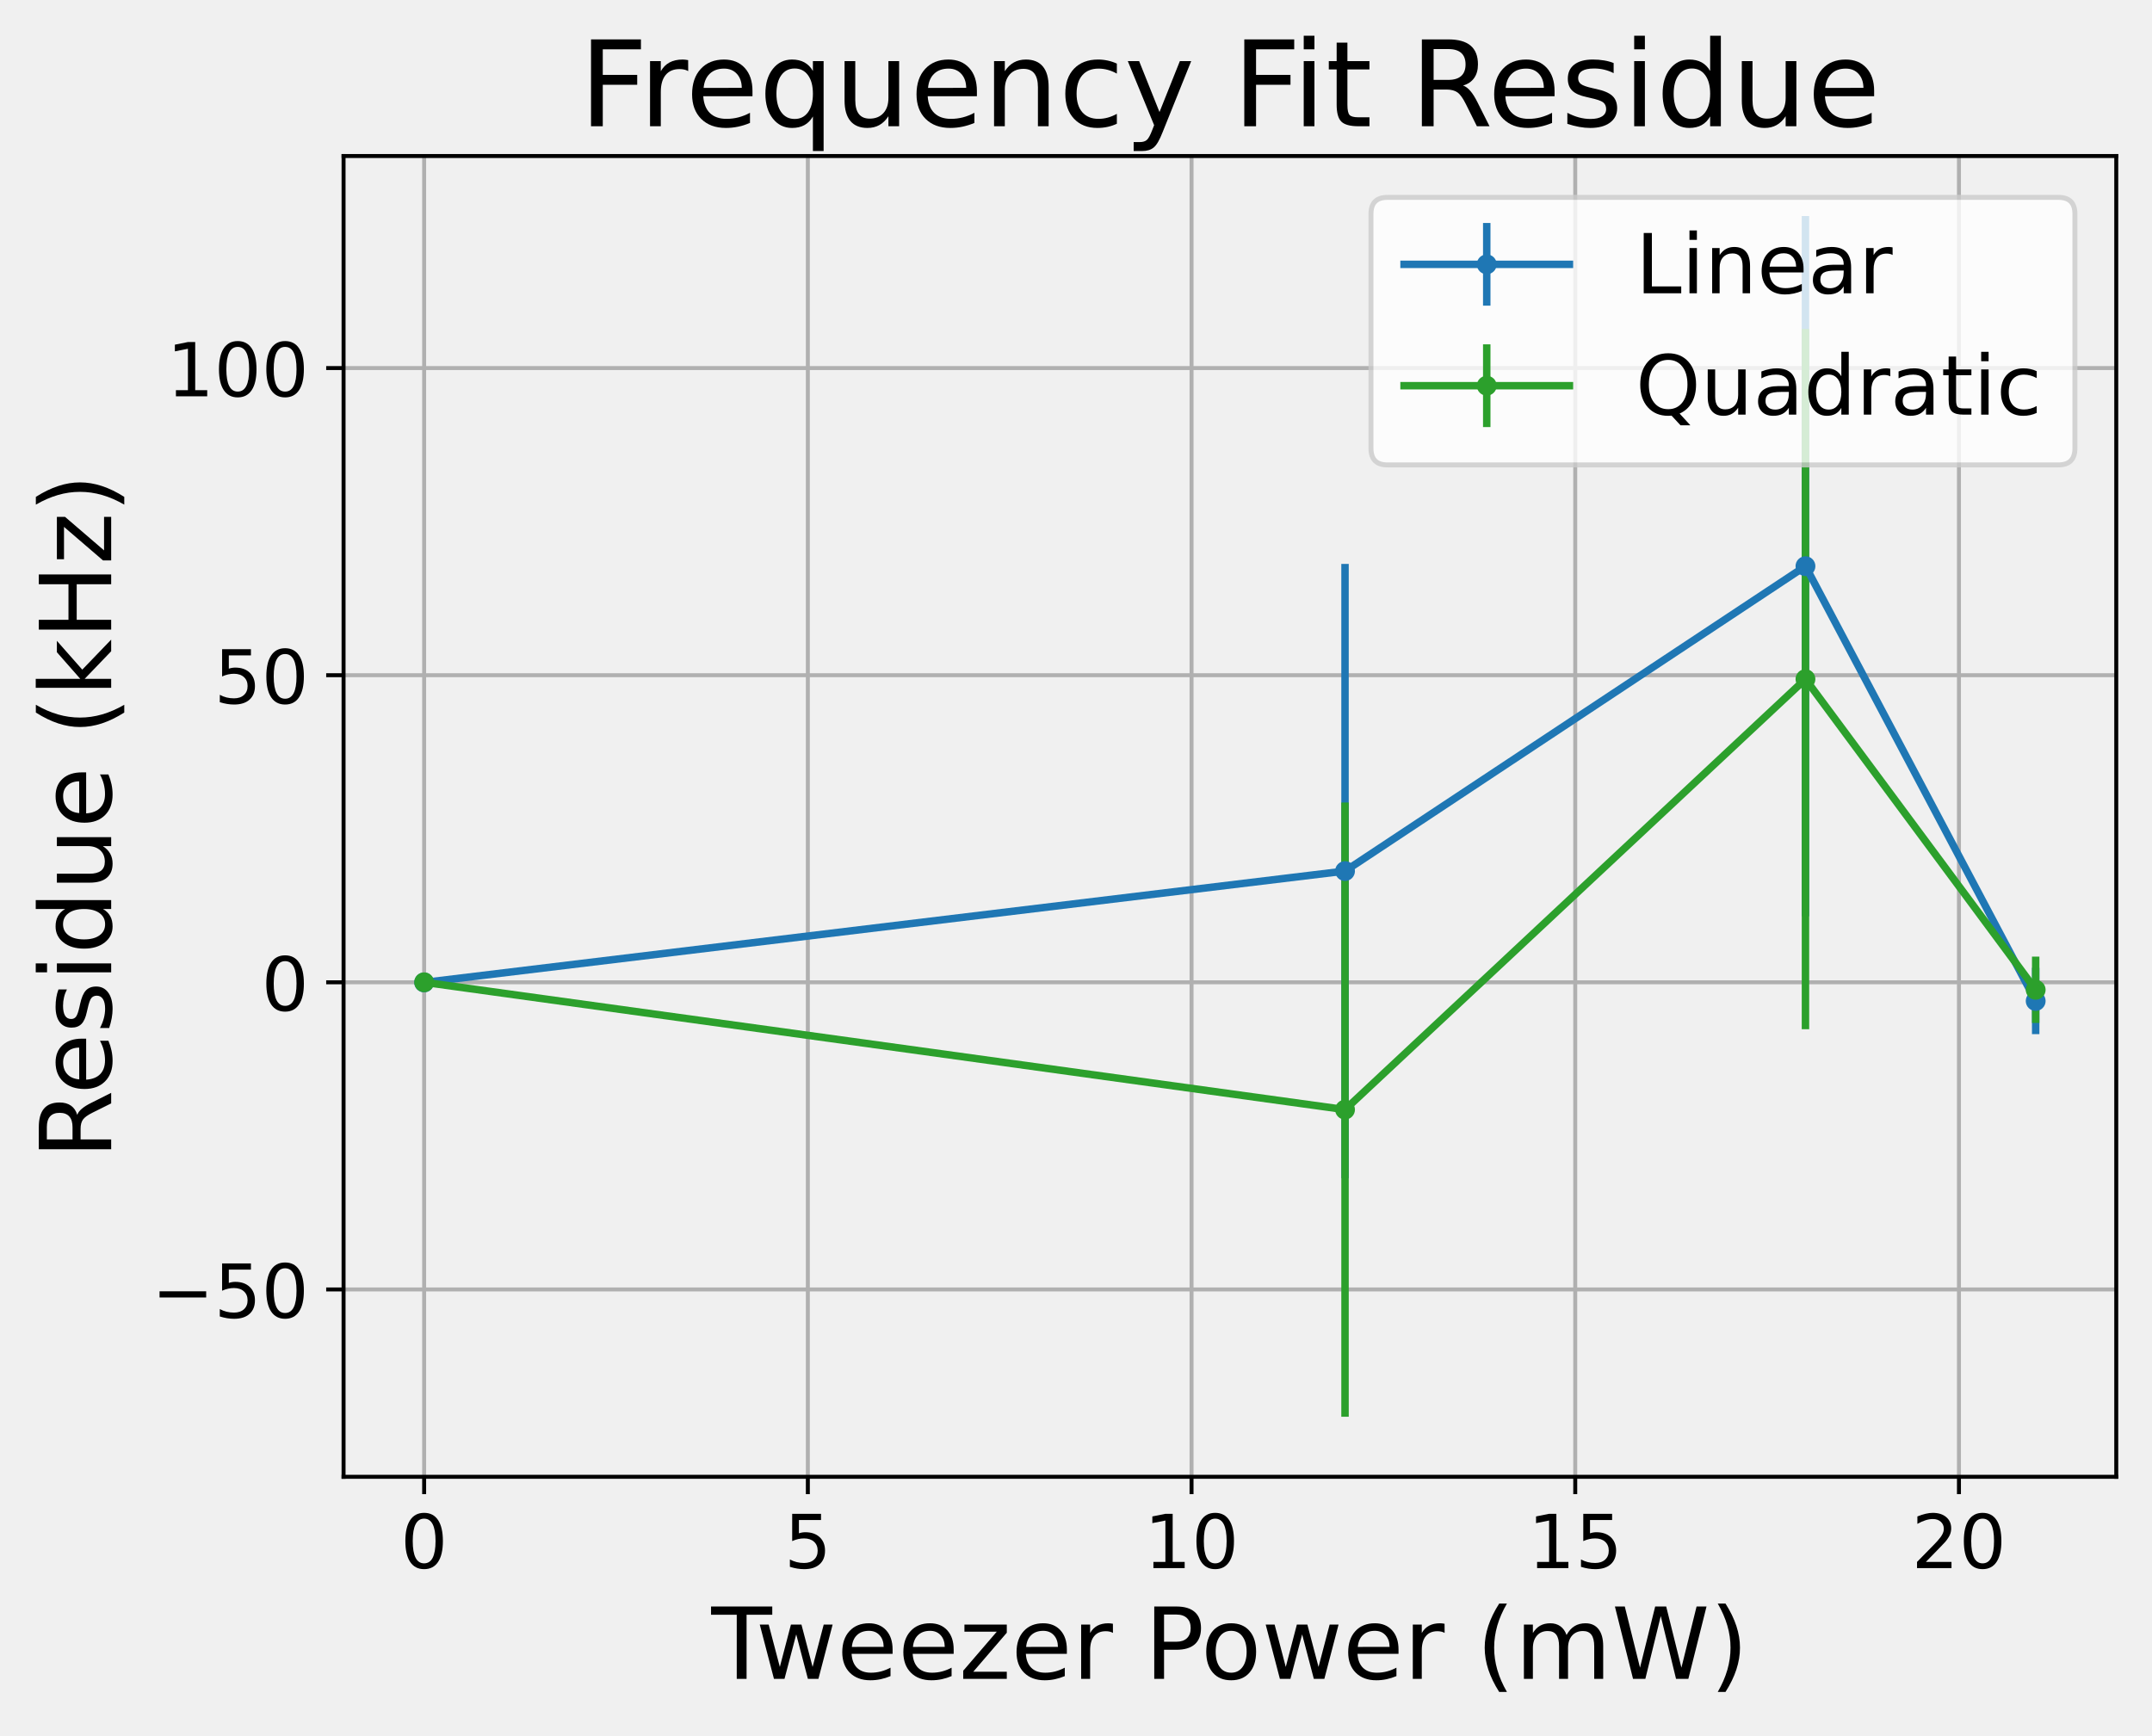
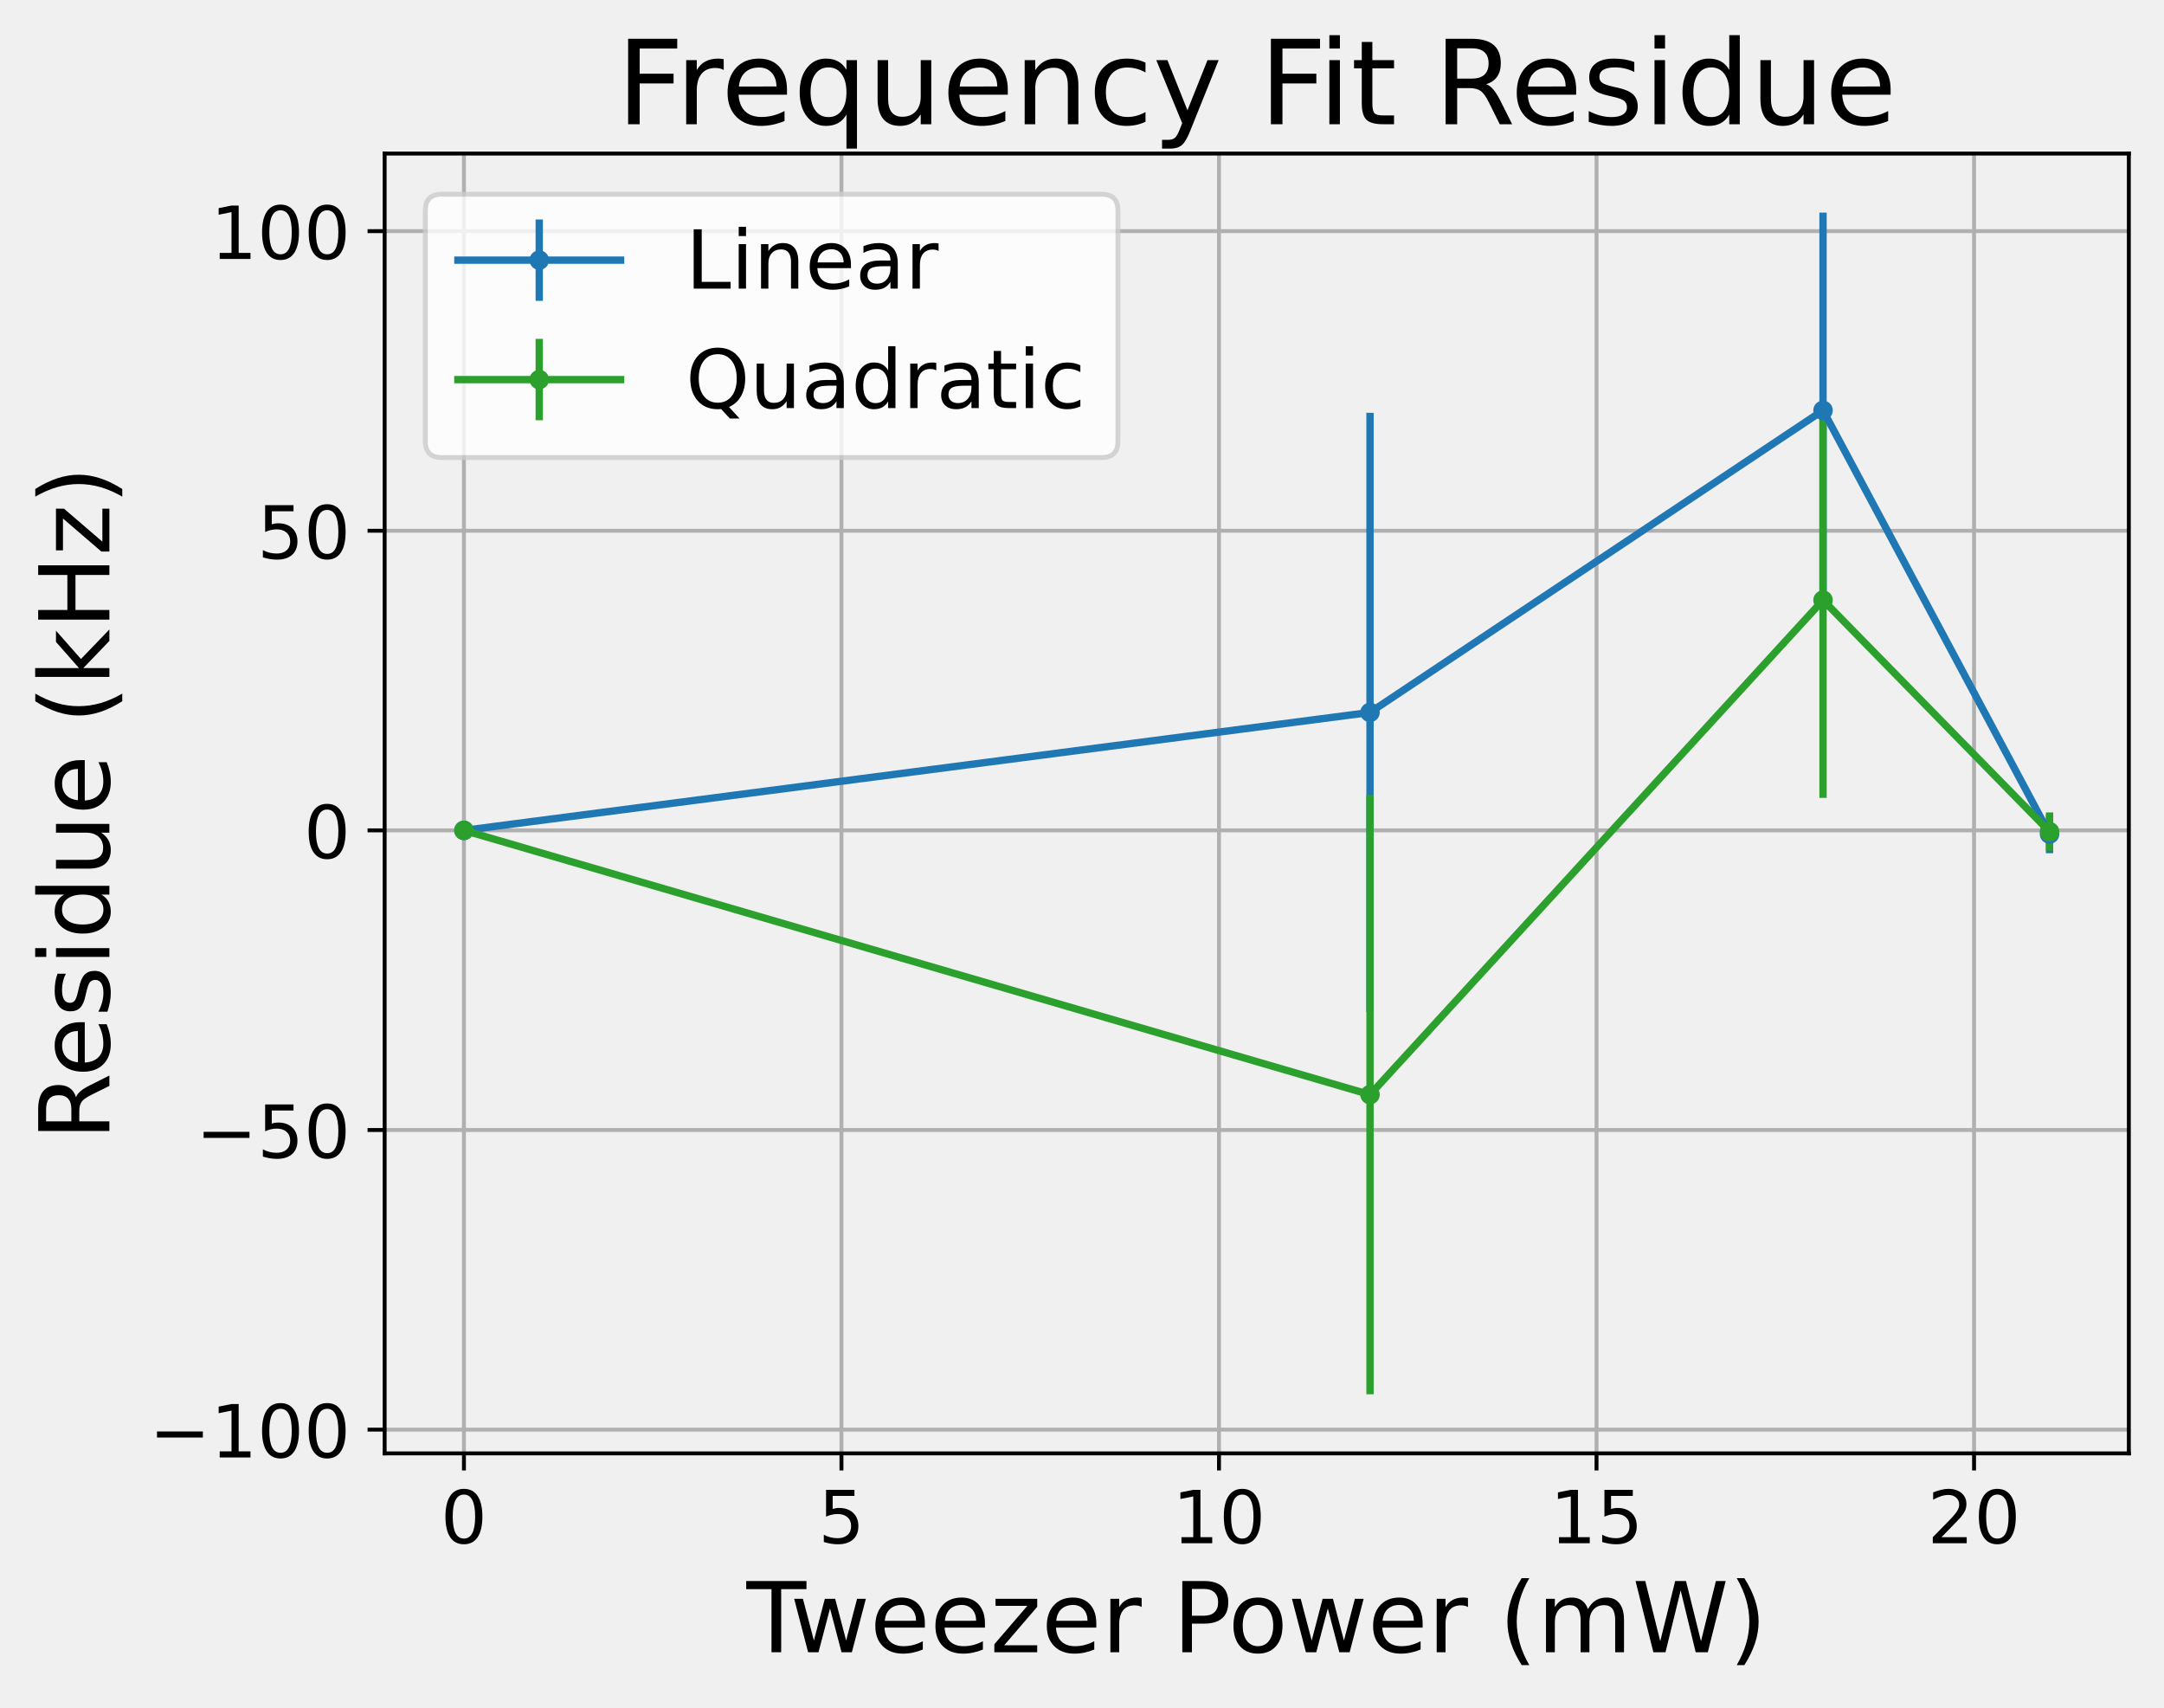
- <svg xmlns="http://www.w3.org/2000/svg" xmlns:xlink="http://www.w3.org/1999/xlink" height="349.622pt" version="1.1" viewBox="0 0 433.533 349.622" width="433.533pt">
+ <svg xmlns="http://www.w3.org/2000/svg" xmlns:xlink="http://www.w3.org/1999/xlink" height="349.622pt" version="1.1" viewBox="0 0 443.077 349.622" width="443.077pt">
  <defs>
    <style type="text/css">
*{stroke-linecap:butt;stroke-linejoin:round;}
  </style>
  </defs>
  <g id="figure_1">
    <g id="patch_1">
-       <path d="M 0 349.622  L 433.533 349.622  L 433.533 0  L 0 0  z " style="fill:none;" />
+       <path d="M 0 349.622  L 443.077 349.622  L 443.077 0  L 0 0  z " style="fill:none;" />
    </g>
    <g id="axes_1">
      <g id="patch_2">
-         <path d="M 69.213 297.548  L 426.333 297.548  L 426.333 31.436  L 69.213 31.436  z " style="fill:none;" />
+         <path d="M 78.757 297.548  L 435.877 297.548  L 435.877 31.436  L 78.757 31.436  z " style="fill:none;" />
      </g>
      <g id="matplotlib.axis_1">
        <g id="xtick_1">
          <g id="line2d_1">
-             <path clip-path="url(#p0301ce3584)" d="M 85.446 297.548  L 85.446 31.436  " style="fill:none;stroke:#b0b0b0;stroke-linecap:square;stroke-width:0.8;" />
+             <path clip-path="url(#p79be7431d1)" d="M 94.99 297.548  L 94.99 31.436  " style="fill:none;stroke:#b0b0b0;stroke-linecap:square;stroke-width:0.8;" />
          </g>
          <g id="line2d_2">
            <defs>
              <path d="M 0 0  L 0 3.5  " id="m005f0a59be" style="stroke:#000000;stroke-width:0.8;" />
            </defs>
            <g>
-               <use style="stroke:#000000;stroke-width:0.8;" x="85.446" xlink:href="#m005f0a59be" y="297.548" />
+               <use style="stroke:#000000;stroke-width:0.8;" x="94.99" xlink:href="#m005f0a59be" y="297.548" />
            </g>
          </g>
          <g id="text_1">
            <defs>
              <path d="M 31.781 66.406  Q 24.172 66.406 20.328 58.906  Q 16.5 51.422 16.5 36.375  Q 16.5 21.391 20.328 13.891  Q 24.172 6.391 31.781 6.391  Q 39.453 6.391 43.281 13.891  Q 47.125 21.391 47.125 36.375  Q 47.125 51.422 43.281 58.906  Q 39.453 66.406 31.781 66.406  z M 31.781 74.219  Q 44.047 74.219 50.516 64.516  Q 56.984 54.828 56.984 36.375  Q 56.984 17.969 50.516 8.266  Q 44.047 -1.422 31.781 -1.422  Q 19.531 -1.422 13.062 8.266  Q 6.594 17.969 6.594 36.375  Q 6.594 54.828 13.062 64.516  Q 19.531 74.219 31.781 74.219  z " id="DejaVuSans-48" />
            </defs>
-             <g transform="translate(80.67413 315.9459)scale(0.15 -0.15)">
+             <g transform="translate(90.21788 315.9459)scale(0.15 -0.15)">
              <use xlink:href="#DejaVuSans-48" />
            </g>
          </g>
        </g>
        <g id="xtick_2">
          <g id="line2d_3">
-             <path clip-path="url(#p0301ce3584)" d="M 162.745 297.548  L 162.745 31.436  " style="fill:none;stroke:#b0b0b0;stroke-linecap:square;stroke-width:0.8;" />
+             <path clip-path="url(#p79be7431d1)" d="M 172.288 297.548  L 172.288 31.436  " style="fill:none;stroke:#b0b0b0;stroke-linecap:square;stroke-width:0.8;" />
          </g>
          <g id="line2d_4">
            <g>
-               <use style="stroke:#000000;stroke-width:0.8;" x="162.745" xlink:href="#m005f0a59be" y="297.548" />
+               <use style="stroke:#000000;stroke-width:0.8;" x="172.288" xlink:href="#m005f0a59be" y="297.548" />
            </g>
          </g>
          <g id="text_2">
            <defs>
              <path d="M 10.797 72.906  L 49.516 72.906  L 49.516 64.594  L 19.828 64.594  L 19.828 46.734  Q 21.969 47.469 24.109 47.828  Q 26.266 48.188 28.422 48.188  Q 40.625 48.188 47.75 41.5  Q 54.891 34.812 54.891 23.391  Q 54.891 11.625 47.562 5.094  Q 40.234 -1.422 26.906 -1.422  Q 22.312 -1.422 17.547 -0.641  Q 12.797 0.141 7.719 1.703  L 7.719 11.625  Q 12.109 9.234 16.797 8.062  Q 21.484 6.891 26.703 6.891  Q 35.156 6.891 40.078 11.328  Q 45.016 15.766 45.016 23.391  Q 45.016 31 40.078 35.438  Q 35.156 39.891 26.703 39.891  Q 22.75 39.891 18.812 39.016  Q 14.891 38.141 10.797 36.281  z " id="DejaVuSans-53" />
            </defs>
-             <g transform="translate(157.9728 315.9459)scale(0.15 -0.15)">
+             <g transform="translate(167.5166 315.9459)scale(0.15 -0.15)">
              <use xlink:href="#DejaVuSans-53" />
            </g>
          </g>
        </g>
        <g id="xtick_3">
          <g id="line2d_5">
-             <path clip-path="url(#p0301ce3584)" d="M 240.043 297.548  L 240.043 31.436  " style="fill:none;stroke:#b0b0b0;stroke-linecap:square;stroke-width:0.8;" />
+             <path clip-path="url(#p79be7431d1)" d="M 249.587 297.548  L 249.587 31.436  " style="fill:none;stroke:#b0b0b0;stroke-linecap:square;stroke-width:0.8;" />
          </g>
          <g id="line2d_6">
            <g>
-               <use style="stroke:#000000;stroke-width:0.8;" x="240.043" xlink:href="#m005f0a59be" y="297.548" />
+               <use style="stroke:#000000;stroke-width:0.8;" x="249.587" xlink:href="#m005f0a59be" y="297.548" />
            </g>
          </g>
          <g id="text_3">
            <defs>
              <path d="M 12.406 8.297  L 28.516 8.297  L 28.516 63.922  L 10.984 60.406  L 10.984 69.391  L 28.422 72.906  L 38.281 72.906  L 38.281 8.297  L 54.391 8.297  L 54.391 0  L 12.406 0  z " id="DejaVuSans-49" />
            </defs>
-             <g transform="translate(230.4997 315.9459)scale(0.15 -0.15)">
+             <g transform="translate(240.0434 315.9459)scale(0.15 -0.15)">
              <use xlink:href="#DejaVuSans-49" />
              <use x="63.623" xlink:href="#DejaVuSans-48" />
            </g>
          </g>
        </g>
        <g id="xtick_4">
          <g id="line2d_7">
-             <path clip-path="url(#p0301ce3584)" d="M 317.342 297.548  L 317.342 31.436  " style="fill:none;stroke:#b0b0b0;stroke-linecap:square;stroke-width:0.8;" />
+             <path clip-path="url(#p79be7431d1)" d="M 326.886 297.548  L 326.886 31.436  " style="fill:none;stroke:#b0b0b0;stroke-linecap:square;stroke-width:0.8;" />
          </g>
          <g id="line2d_8">
            <g>
-               <use style="stroke:#000000;stroke-width:0.8;" x="317.342" xlink:href="#m005f0a59be" y="297.548" />
+               <use style="stroke:#000000;stroke-width:0.8;" x="326.886" xlink:href="#m005f0a59be" y="297.548" />
            </g>
          </g>
          <g id="text_4">
-             <g transform="translate(307.7984 315.9459)scale(0.15 -0.15)">
+             <g transform="translate(317.3421 315.9459)scale(0.15 -0.15)">
              <use xlink:href="#DejaVuSans-49" />
              <use x="63.623" xlink:href="#DejaVuSans-53" />
            </g>
          </g>
        </g>
        <g id="xtick_5">
          <g id="line2d_9">
-             <path clip-path="url(#p0301ce3584)" d="M 394.641 297.548  L 394.641 31.436  " style="fill:none;stroke:#b0b0b0;stroke-linecap:square;stroke-width:0.8;" />
+             <path clip-path="url(#p79be7431d1)" d="M 404.185 297.548  L 404.185 31.436  " style="fill:none;stroke:#b0b0b0;stroke-linecap:square;stroke-width:0.8;" />
          </g>
          <g id="line2d_10">
            <g>
-               <use style="stroke:#000000;stroke-width:0.8;" x="394.641" xlink:href="#m005f0a59be" y="297.548" />
+               <use style="stroke:#000000;stroke-width:0.8;" x="404.185" xlink:href="#m005f0a59be" y="297.548" />
            </g>
          </g>
          <g id="text_5">
            <defs>
              <path d="M 19.188 8.297  L 53.609 8.297  L 53.609 0  L 7.328 0  L 7.328 8.297  Q 12.938 14.109 22.625 23.891  Q 32.328 33.688 34.812 36.531  Q 39.547 41.844 41.422 45.531  Q 43.312 49.219 43.312 52.781  Q 43.312 58.594 39.234 62.25  Q 35.156 65.922 28.609 65.922  Q 23.969 65.922 18.812 64.312  Q 13.672 62.703 7.812 59.422  L 7.812 69.391  Q 13.766 71.781 18.938 73  Q 24.125 74.219 28.422 74.219  Q 39.75 74.219 46.484 68.547  Q 53.219 62.891 53.219 53.422  Q 53.219 48.922 51.531 44.891  Q 49.859 40.875 45.406 35.406  Q 44.188 33.984 37.641 27.219  Q 31.109 20.453 19.188 8.297  z " id="DejaVuSans-50" />
            </defs>
-             <g transform="translate(385.0971 315.9459)scale(0.15 -0.15)">
+             <g transform="translate(394.6408 315.9459)scale(0.15 -0.15)">
              <use xlink:href="#DejaVuSans-50" />
              <use x="63.623" xlink:href="#DejaVuSans-48" />
            </g>
          </g>
        </g>
        <g id="text_6">
          <defs>
            <path d="M -0.297 72.906  L 61.375 72.906  L 61.375 64.594  L 35.5 64.594  L 35.5 0  L 25.594 0  L 25.594 64.594  L -0.297 64.594  z " id="DejaVuSans-84" />
            <path d="M 4.203 54.688  L 13.188 54.688  L 24.422 12.016  L 35.594 54.688  L 46.188 54.688  L 57.422 12.016  L 68.609 54.688  L 77.594 54.688  L 63.281 0  L 52.688 0  L 40.922 44.828  L 29.109 0  L 18.5 0  z " id="DejaVuSans-119" />
            <path d="M 56.203 29.594  L 56.203 25.203  L 14.891 25.203  Q 15.484 15.922 20.484 11.062  Q 25.484 6.203 34.422 6.203  Q 39.594 6.203 44.453 7.469  Q 49.312 8.734 54.109 11.281  L 54.109 2.781  Q 49.266 0.734 44.188 -0.344  Q 39.109 -1.422 33.891 -1.422  Q 20.797 -1.422 13.156 6.188  Q 5.516 13.812 5.516 26.812  Q 5.516 40.234 12.766 48.109  Q 20.016 56 32.328 56  Q 43.359 56 49.781 48.891  Q 56.203 41.797 56.203 29.594  z M 47.219 32.234  Q 47.125 39.594 43.094 43.984  Q 39.062 48.391 32.422 48.391  Q 24.906 48.391 20.391 44.141  Q 15.875 39.891 15.188 32.172  z " id="DejaVuSans-101" />
            <path d="M 5.516 54.688  L 48.188 54.688  L 48.188 46.484  L 14.406 7.172  L 48.188 7.172  L 48.188 0  L 4.297 0  L 4.297 8.203  L 38.094 47.516  L 5.516 47.516  z " id="DejaVuSans-122" />
            <path d="M 41.109 46.297  Q 39.594 47.172 37.812 47.578  Q 36.031 48 33.891 48  Q 26.266 48 22.188 43.047  Q 18.109 38.094 18.109 28.812  L 18.109 0  L 9.078 0  L 9.078 54.688  L 18.109 54.688  L 18.109 46.188  Q 20.953 51.172 25.484 53.578  Q 30.031 56 36.531 56  Q 37.453 56 38.578 55.875  Q 39.703 55.766 41.062 55.516  z " id="DejaVuSans-114" />
            <path id="DejaVuSans-32" />
            <path d="M 19.672 64.797  L 19.672 37.406  L 32.078 37.406  Q 38.969 37.406 42.719 40.969  Q 46.484 44.531 46.484 51.125  Q 46.484 57.672 42.719 61.234  Q 38.969 64.797 32.078 64.797  z M 9.812 72.906  L 32.078 72.906  Q 44.344 72.906 50.609 67.359  Q 56.891 61.812 56.891 51.125  Q 56.891 40.328 50.609 34.812  Q 44.344 29.297 32.078 29.297  L 19.672 29.297  L 19.672 0  L 9.812 0  z " id="DejaVuSans-80" />
            <path d="M 30.609 48.391  Q 23.391 48.391 19.188 42.75  Q 14.984 37.109 14.984 27.297  Q 14.984 17.484 19.156 11.844  Q 23.344 6.203 30.609 6.203  Q 37.797 6.203 41.984 11.859  Q 46.188 17.531 46.188 27.297  Q 46.188 37.016 41.984 42.703  Q 37.797 48.391 30.609 48.391  z M 30.609 56  Q 42.328 56 49.016 48.375  Q 55.719 40.766 55.719 27.297  Q 55.719 13.875 49.016 6.219  Q 42.328 -1.422 30.609 -1.422  Q 18.844 -1.422 12.172 6.219  Q 5.516 13.875 5.516 27.297  Q 5.516 40.766 12.172 48.375  Q 18.844 56 30.609 56  z " id="DejaVuSans-111" />
            <path d="M 31 75.875  Q 24.469 64.656 21.281 53.656  Q 18.109 42.672 18.109 31.391  Q 18.109 20.125 21.312 9.062  Q 24.516 -2 31 -13.188  L 23.188 -13.188  Q 15.875 -1.703 12.234 9.375  Q 8.594 20.453 8.594 31.391  Q 8.594 42.281 12.203 53.312  Q 15.828 64.359 23.188 75.875  z " id="DejaVuSans-40" />
            <path d="M 52 44.188  Q 55.375 50.25 60.062 53.125  Q 64.75 56 71.094 56  Q 79.641 56 84.281 50.016  Q 88.922 44.047 88.922 33.016  L 88.922 0  L 79.891 0  L 79.891 32.719  Q 79.891 40.578 77.094 44.375  Q 74.312 48.188 68.609 48.188  Q 61.625 48.188 57.562 43.547  Q 53.516 38.922 53.516 30.906  L 53.516 0  L 44.484 0  L 44.484 32.719  Q 44.484 40.625 41.703 44.406  Q 38.922 48.188 33.109 48.188  Q 26.219 48.188 22.156 43.531  Q 18.109 38.875 18.109 30.906  L 18.109 0  L 9.078 0  L 9.078 54.688  L 18.109 54.688  L 18.109 46.188  Q 21.188 51.219 25.484 53.609  Q 29.781 56 35.688 56  Q 41.656 56 45.828 52.969  Q 50 49.953 52 44.188  z " id="DejaVuSans-109" />
            <path d="M 3.328 72.906  L 13.281 72.906  L 28.609 11.281  L 43.891 72.906  L 54.984 72.906  L 70.312 11.281  L 85.594 72.906  L 95.609 72.906  L 77.297 0  L 64.891 0  L 49.516 63.281  L 33.984 0  L 21.578 0  z " id="DejaVuSans-87" />
            <path d="M 8.016 75.875  L 15.828 75.875  Q 23.141 64.359 26.781 53.312  Q 30.422 42.281 30.422 31.391  Q 30.422 20.453 26.781 9.375  Q 23.141 -1.703 15.828 -13.188  L 8.016 -13.188  Q 14.5 -2 17.703 9.062  Q 20.906 20.125 20.906 31.391  Q 20.906 42.672 17.703 53.656  Q 14.5 64.656 8.016 75.875  z " id="DejaVuSans-41" />
          </defs>
-           <g transform="translate(143.303 338.2623)scale(0.2 -0.2)">
+           <g transform="translate(152.8467 338.2623)scale(0.2 -0.2)">
            <use xlink:href="#DejaVuSans-84" />
            <use x="44.584" xlink:href="#DejaVuSans-119" />
            <use x="126.371" xlink:href="#DejaVuSans-101" />
            <use x="187.895" xlink:href="#DejaVuSans-101" />
            <use x="249.418" xlink:href="#DejaVuSans-122" />
            <use x="301.908" xlink:href="#DejaVuSans-101" />
            <use x="363.432" xlink:href="#DejaVuSans-114" />
            <use x="404.545" xlink:href="#DejaVuSans-32" />
            <use x="436.332" xlink:href="#DejaVuSans-80" />
            <use x="493.01" xlink:href="#DejaVuSans-111" />
            <use x="554.191" xlink:href="#DejaVuSans-119" />
            <use x="635.979" xlink:href="#DejaVuSans-101" />
            <use x="697.502" xlink:href="#DejaVuSans-114" />
            <use x="738.615" xlink:href="#DejaVuSans-32" />
            <use x="770.402" xlink:href="#DejaVuSans-40" />
            <use x="809.416" xlink:href="#DejaVuSans-109" />
            <use x="906.828" xlink:href="#DejaVuSans-87" />
            <use x="1005.705" xlink:href="#DejaVuSans-41" />
          </g>
        </g>
      </g>
      <g id="matplotlib.axis_2">
        <g id="ytick_1">
          <g id="line2d_11">
-             <path clip-path="url(#p0301ce3584)" d="M 69.213 259.801  L 426.333 259.801  " style="fill:none;stroke:#b0b0b0;stroke-linecap:square;stroke-width:0.8;" />
+             <path clip-path="url(#p79be7431d1)" d="M 78.757 292.685  L 435.877 292.685  " style="fill:none;stroke:#b0b0b0;stroke-linecap:square;stroke-width:0.8;" />
          </g>
          <g id="line2d_12">
            <defs>
              <path d="M 0 0  L -3.5 0  " id="mc3ce260a5b" style="stroke:#000000;stroke-width:0.8;" />
            </defs>
            <g>
-               <use style="stroke:#000000;stroke-width:0.8;" x="69.213" xlink:href="#mc3ce260a5b" y="259.801" />
+               <use style="stroke:#000000;stroke-width:0.8;" x="78.757" xlink:href="#mc3ce260a5b" y="292.685" />
            </g>
          </g>
          <g id="text_7">
            <defs>
              <path d="M 10.594 35.5  L 73.188 35.5  L 73.188 27.203  L 10.594 27.203  z " id="DejaVuSans-8722" />
            </defs>
-             <g transform="translate(30.55625 265.5002)scale(0.15 -0.15)">
+             <g transform="translate(30.55625 298.3834)scale(0.15 -0.15)">
+               <use xlink:href="#DejaVuSans-8722" />
+               <use x="83.789" xlink:href="#DejaVuSans-49" />
+               <use x="147.412" xlink:href="#DejaVuSans-48" />
+               <use x="211.035" xlink:href="#DejaVuSans-48" />
+             </g>
+           </g>
+         </g>
+         <g id="ytick_2">
+           <g id="line2d_13">
+             <path clip-path="url(#p79be7431d1)" d="M 78.757 231.343  L 435.877 231.343  " style="fill:none;stroke:#b0b0b0;stroke-linecap:square;stroke-width:0.8;" />
+           </g>
+           <g id="line2d_14">
+             <g>
+               <use style="stroke:#000000;stroke-width:0.8;" x="78.757" xlink:href="#mc3ce260a5b" y="231.343" />
+             </g>
+           </g>
+           <g id="text_8">
+             <g transform="translate(40.1 237.0422)scale(0.15 -0.15)">
              <use xlink:href="#DejaVuSans-8722" />
              <use x="83.789" xlink:href="#DejaVuSans-53" />
              <use x="147.412" xlink:href="#DejaVuSans-48" />
            </g>
          </g>
        </g>
-         <g id="ytick_2">
-           <g id="line2d_13">
-             <path clip-path="url(#p0301ce3584)" d="M 69.213 197.92  L 426.333 197.92  " style="fill:none;stroke:#b0b0b0;stroke-linecap:square;stroke-width:0.8;" />
-           </g>
-           <g id="line2d_14">
-             <g>
-               <use style="stroke:#000000;stroke-width:0.8;" x="69.213" xlink:href="#mc3ce260a5b" y="197.92" />
-             </g>
-           </g>
-           <g id="text_8">
-             <g transform="translate(52.66953 203.6184)scale(0.15 -0.15)">
-               <use xlink:href="#DejaVuSans-48" />
-             </g>
-           </g>
-         </g>
        <g id="ytick_3">
          <g id="line2d_15">
-             <path clip-path="url(#p0301ce3584)" d="M 69.213 136.038  L 426.333 136.038  " style="fill:none;stroke:#b0b0b0;stroke-linecap:square;stroke-width:0.8;" />
+             <path clip-path="url(#p79be7431d1)" d="M 78.757 170.002  L 435.877 170.002  " style="fill:none;stroke:#b0b0b0;stroke-linecap:square;stroke-width:0.8;" />
          </g>
          <g id="line2d_16">
            <g>
-               <use style="stroke:#000000;stroke-width:0.8;" x="69.213" xlink:href="#mc3ce260a5b" y="136.038" />
+               <use style="stroke:#000000;stroke-width:0.8;" x="78.757" xlink:href="#mc3ce260a5b" y="170.002" />
            </g>
          </g>
          <g id="text_9">
-             <g transform="translate(43.12578 141.7367)scale(0.15 -0.15)">
+             <g transform="translate(62.21328 175.701)scale(0.15 -0.15)">
+               <use xlink:href="#DejaVuSans-48" />
+             </g>
+           </g>
+         </g>
+         <g id="ytick_4">
+           <g id="line2d_17">
+             <path clip-path="url(#p79be7431d1)" d="M 78.757 108.661  L 435.877 108.661  " style="fill:none;stroke:#b0b0b0;stroke-linecap:square;stroke-width:0.8;" />
+           </g>
+           <g id="line2d_18">
+             <g>
+               <use style="stroke:#000000;stroke-width:0.8;" x="78.757" xlink:href="#mc3ce260a5b" y="108.661" />
+             </g>
+           </g>
+           <g id="text_10">
+             <g transform="translate(52.66953 114.3599)scale(0.15 -0.15)">
              <use xlink:href="#DejaVuSans-53" />
              <use x="63.623" xlink:href="#DejaVuSans-48" />
            </g>
          </g>
        </g>
-         <g id="ytick_4">
-           <g id="line2d_17">
-             <path clip-path="url(#p0301ce3584)" d="M 69.213 74.156  L 426.333 74.156  " style="fill:none;stroke:#b0b0b0;stroke-linecap:square;stroke-width:0.8;" />
-           </g>
-           <g id="line2d_18">
-             <g>
-               <use style="stroke:#000000;stroke-width:0.8;" x="69.213" xlink:href="#mc3ce260a5b" y="74.156" />
-             </g>
-           </g>
-           <g id="text_10">
-             <g transform="translate(33.58203 79.85493)scale(0.15 -0.15)">
+         <g id="ytick_5">
+           <g id="line2d_19">
+             <path clip-path="url(#p79be7431d1)" d="M 78.757 47.32  L 435.877 47.32  " style="fill:none;stroke:#b0b0b0;stroke-linecap:square;stroke-width:0.8;" />
+           </g>
+           <g id="line2d_20">
+             <g>
+               <use style="stroke:#000000;stroke-width:0.8;" x="78.757" xlink:href="#mc3ce260a5b" y="47.32" />
+             </g>
+           </g>
+           <g id="text_11">
+             <g transform="translate(43.12578 53.01866)scale(0.15 -0.15)">
              <use xlink:href="#DejaVuSans-49" />
              <use x="63.623" xlink:href="#DejaVuSans-48" />
              <use x="127.246" xlink:href="#DejaVuSans-48" />
            </g>
          </g>
        </g>
-         <g id="text_11">
+         <g id="text_12">
          <defs>
            <path d="M 44.391 34.188  Q 47.562 33.109 50.562 29.594  Q 53.562 26.078 56.594 19.922  L 66.609 0  L 56 0  L 46.688 18.703  Q 43.062 26.031 39.672 28.422  Q 36.281 30.812 30.422 30.812  L 19.672 30.812  L 19.672 0  L 9.812 0  L 9.812 72.906  L 32.078 72.906  Q 44.578 72.906 50.734 67.672  Q 56.891 62.453 56.891 51.906  Q 56.891 45.016 53.688 40.469  Q 50.484 35.938 44.391 34.188  z M 19.672 64.797  L 19.672 38.922  L 32.078 38.922  Q 39.203 38.922 42.844 42.219  Q 46.484 45.516 46.484 51.906  Q 46.484 58.297 42.844 61.547  Q 39.203 64.797 32.078 64.797  z " id="DejaVuSans-82" />
            <path d="M 44.281 53.078  L 44.281 44.578  Q 40.484 46.531 36.375 47.5  Q 32.281 48.484 27.875 48.484  Q 21.188 48.484 17.844 46.438  Q 14.5 44.391 14.5 40.281  Q 14.5 37.156 16.891 35.375  Q 19.281 33.594 26.516 31.984  L 29.594 31.297  Q 39.156 29.25 43.188 25.516  Q 47.219 21.781 47.219 15.094  Q 47.219 7.469 41.188 3.016  Q 35.156 -1.422 24.609 -1.422  Q 20.219 -1.422 15.453 -0.562  Q 10.688 0.297 5.422 2  L 5.422 11.281  Q 10.406 8.688 15.234 7.391  Q 20.062 6.109 24.812 6.109  Q 31.156 6.109 34.562 8.281  Q 37.984 10.453 37.984 14.406  Q 37.984 18.062 35.516 20.016  Q 33.062 21.969 24.703 23.781  L 21.578 24.516  Q 13.234 26.266 9.516 29.906  Q 5.812 33.547 5.812 39.891  Q 5.812 47.609 11.281 51.797  Q 16.75 56 26.812 56  Q 31.781 56 36.172 55.266  Q 40.578 54.547 44.281 53.078  z " id="DejaVuSans-115" />
            <path d="M 9.422 54.688  L 18.406 54.688  L 18.406 0  L 9.422 0  z M 9.422 75.984  L 18.406 75.984  L 18.406 64.594  L 9.422 64.594  z " id="DejaVuSans-105" />
            <path d="M 45.406 46.391  L 45.406 75.984  L 54.391 75.984  L 54.391 0  L 45.406 0  L 45.406 8.203  Q 42.578 3.328 38.25 0.953  Q 33.938 -1.422 27.875 -1.422  Q 17.969 -1.422 11.734 6.484  Q 5.516 14.406 5.516 27.297  Q 5.516 40.188 11.734 48.094  Q 17.969 56 27.875 56  Q 33.938 56 38.25 53.625  Q 42.578 51.266 45.406 46.391  z M 14.797 27.297  Q 14.797 17.391 18.875 11.75  Q 22.953 6.109 30.078 6.109  Q 37.203 6.109 41.297 11.75  Q 45.406 17.391 45.406 27.297  Q 45.406 37.203 41.297 42.844  Q 37.203 48.484 30.078 48.484  Q 22.953 48.484 18.875 42.844  Q 14.797 37.203 14.797 27.297  z " id="DejaVuSans-100" />
            <path d="M 8.5 21.578  L 8.5 54.688  L 17.484 54.688  L 17.484 21.922  Q 17.484 14.156 20.5 10.266  Q 23.531 6.391 29.594 6.391  Q 36.859 6.391 41.078 11.031  Q 45.312 15.672 45.312 23.688  L 45.312 54.688  L 54.297 54.688  L 54.297 0  L 45.312 0  L 45.312 8.406  Q 42.047 3.422 37.719 1  Q 33.406 -1.422 27.688 -1.422  Q 18.266 -1.422 13.375 4.438  Q 8.5 10.297 8.5 21.578  z M 31.109 56  z " id="DejaVuSans-117" />
            <path d="M 9.078 75.984  L 18.109 75.984  L 18.109 31.109  L 44.922 54.688  L 56.391 54.688  L 27.391 29.109  L 57.625 0  L 45.906 0  L 18.109 26.703  L 18.109 0  L 9.078 0  z " id="DejaVuSans-107" />
            <path d="M 9.812 72.906  L 19.672 72.906  L 19.672 43.016  L 55.516 43.016  L 55.516 72.906  L 65.375 72.906  L 65.375 0  L 55.516 0  L 55.516 34.719  L 19.672 34.719  L 19.672 0  L 9.812 0  z " id="DejaVuSans-72" />
          </defs>
          <g transform="translate(22.39688 233.511)rotate(-90)scale(0.2 -0.2)">
            <use xlink:href="#DejaVuSans-82" />
            <use x="64.982" xlink:href="#DejaVuSans-101" />
            <use x="126.506" xlink:href="#DejaVuSans-115" />
            <use x="178.605" xlink:href="#DejaVuSans-105" />
            <use x="206.389" xlink:href="#DejaVuSans-100" />
            <use x="269.865" xlink:href="#DejaVuSans-117" />
            <use x="333.244" xlink:href="#DejaVuSans-101" />
            <use x="394.768" xlink:href="#DejaVuSans-32" />
            <use x="426.555" xlink:href="#DejaVuSans-40" />
            <use x="465.568" xlink:href="#DejaVuSans-107" />
            <use x="523.479" xlink:href="#DejaVuSans-72" />
            <use x="598.674" xlink:href="#DejaVuSans-122" />
            <use x="651.164" xlink:href="#DejaVuSans-41" />
          </g>
        </g>
      </g>
      <g id="LineCollection_1">
-         <path clip-path="url(#p0301ce3584)" d="M 410.101 208.365  L 410.101 194.999  " style="fill:none;stroke:#1f77b4;stroke-width:1.5;" />
-         <path clip-path="url(#p0301ce3584)" d="M 363.721 184.623  L 363.721 43.532  " style="fill:none;stroke:#1f77b4;stroke-width:1.5;" />
-         <path clip-path="url(#p0301ce3584)" d="M 270.963 237.386  L 270.963 113.622  " style="fill:none;stroke:#1f77b4;stroke-width:1.5;" />
-         <path clip-path="url(#p0301ce3584)" d="M 85.446 198.406  L 85.446 197.49  " style="fill:none;stroke:#1f77b4;stroke-width:1.5;" />
+         <path clip-path="url(#p79be7431d1)" d="M 419.644 174.678  L 419.644 166.826  " style="fill:none;stroke:#1f77b4;stroke-width:1.5;" />
+         <path clip-path="url(#p79be7431d1)" d="M 373.265 124.503  L 373.265 43.532  " style="fill:none;stroke:#1f77b4;stroke-width:1.5;" />
+         <path clip-path="url(#p79be7431d1)" d="M 280.507 207.195  L 280.507 84.512  " style="fill:none;stroke:#1f77b4;stroke-width:1.5;" />
+         <path clip-path="url(#p79be7431d1)" d="M 94.99 170.093  L 94.99 169.912  " style="fill:none;stroke:#1f77b4;stroke-width:1.5;" />
      </g>
      <g id="LineCollection_2">
-         <path clip-path="url(#p0301ce3584)" d="M 410.101 206.111  L 410.101 192.744  " style="fill:none;stroke:#2ca02c;stroke-width:1.5;" />
-         <path clip-path="url(#p0301ce3584)" d="M 363.721 207.37  L 363.721 66.279  " style="fill:none;stroke:#2ca02c;stroke-width:1.5;" />
-         <path clip-path="url(#p0301ce3584)" d="M 270.963 285.452  L 270.963 161.689  " style="fill:none;stroke:#2ca02c;stroke-width:1.5;" />
-         <path clip-path="url(#p0301ce3584)" d="M 85.446 198.372  L 85.446 197.456  " style="fill:none;stroke:#2ca02c;stroke-width:1.5;" />
-       </g>
-       <g id="line2d_19">
-         <path clip-path="url(#p0301ce3584)" d="M 410.101 201.682  L 363.721 114.077  L 270.963 175.504  L 85.446 197.948  " style="fill:none;stroke:#1f77b4;stroke-linecap:square;stroke-width:1.5;" />
+         <path clip-path="url(#p79be7431d1)" d="M 419.644 174.181  L 419.644 166.33  " style="fill:none;stroke:#2ca02c;stroke-width:1.5;" />
+         <path clip-path="url(#p79be7431d1)" d="M 373.265 163.348  L 373.265 82.377  " style="fill:none;stroke:#2ca02c;stroke-width:1.5;" />
+         <path clip-path="url(#p79be7431d1)" d="M 280.507 285.452  L 280.507 162.77  " style="fill:none;stroke:#2ca02c;stroke-width:1.5;" />
+         <path clip-path="url(#p79be7431d1)" d="M 94.99 170.093  L 94.99 169.911  " style="fill:none;stroke:#2ca02c;stroke-width:1.5;" />
+       </g>
+       <g id="line2d_21">
+         <path clip-path="url(#p79be7431d1)" d="M 419.644 170.752  L 373.265 84.017  L 280.507 145.854  L 94.99 170.002  " style="fill:none;stroke:#1f77b4;stroke-linecap:square;stroke-width:1.5;" />
        <defs>
          <path d="M 0 1.5  C 0.398 1.5 0.779 1.342 1.061 1.061  C 1.342 0.779 1.5 0.398 1.5 0  C 1.5 -0.398 1.342 -0.779 1.061 -1.061  C 0.779 -1.342 0.398 -1.5 0 -1.5  C -0.398 -1.5 -0.779 -1.342 -1.061 -1.061  C -1.342 -0.779 -1.5 -0.398 -1.5 0  C -1.5 0.398 -1.342 0.779 -1.061 1.061  C -0.779 1.342 -0.398 1.5 0 1.5  z " id="mb8bc26594a" style="stroke:#1f77b4;" />
        </defs>
-         <g clip-path="url(#p0301ce3584)">
-           <use style="fill:#1f77b4;stroke:#1f77b4;" x="410.101" xlink:href="#mb8bc26594a" y="201.682" />
-           <use style="fill:#1f77b4;stroke:#1f77b4;" x="363.721" xlink:href="#mb8bc26594a" y="114.077" />
-           <use style="fill:#1f77b4;stroke:#1f77b4;" x="270.963" xlink:href="#mb8bc26594a" y="175.504" />
-           <use style="fill:#1f77b4;stroke:#1f77b4;" x="85.446" xlink:href="#mb8bc26594a" y="197.948" />
-         </g>
-       </g>
-       <g id="line2d_20">
-         <path clip-path="url(#p0301ce3584)" d="M 410.101 199.427  L 363.721 136.825  L 270.963 223.57  L 85.446 197.914  " style="fill:none;stroke:#2ca02c;stroke-linecap:square;stroke-width:1.5;" />
+         <g clip-path="url(#p79be7431d1)">
+           <use style="fill:#1f77b4;stroke:#1f77b4;" x="419.644" xlink:href="#mb8bc26594a" y="170.752" />
+           <use style="fill:#1f77b4;stroke:#1f77b4;" x="373.265" xlink:href="#mb8bc26594a" y="84.017" />
+           <use style="fill:#1f77b4;stroke:#1f77b4;" x="280.507" xlink:href="#mb8bc26594a" y="145.854" />
+           <use style="fill:#1f77b4;stroke:#1f77b4;" x="94.99" xlink:href="#mb8bc26594a" y="170.002" />
+         </g>
+       </g>
+       <g id="line2d_22">
+         <path clip-path="url(#p79be7431d1)" d="M 419.644 170.256  L 373.265 122.863  L 280.507 224.111  L 94.99 170.002  " style="fill:none;stroke:#2ca02c;stroke-linecap:square;stroke-width:1.5;" />
        <defs>
          <path d="M 0 1.5  C 0.398 1.5 0.779 1.342 1.061 1.061  C 1.342 0.779 1.5 0.398 1.5 0  C 1.5 -0.398 1.342 -0.779 1.061 -1.061  C 0.779 -1.342 0.398 -1.5 0 -1.5  C -0.398 -1.5 -0.779 -1.342 -1.061 -1.061  C -1.342 -0.779 -1.5 -0.398 -1.5 0  C -1.5 0.398 -1.342 0.779 -1.061 1.061  C -0.779 1.342 -0.398 1.5 0 1.5  z " id="m92edfcde95" style="stroke:#2ca02c;" />
        </defs>
-         <g clip-path="url(#p0301ce3584)">
-           <use style="fill:#2ca02c;stroke:#2ca02c;" x="410.101" xlink:href="#m92edfcde95" y="199.427" />
-           <use style="fill:#2ca02c;stroke:#2ca02c;" x="363.721" xlink:href="#m92edfcde95" y="136.825" />
-           <use style="fill:#2ca02c;stroke:#2ca02c;" x="270.963" xlink:href="#m92edfcde95" y="223.57" />
-           <use style="fill:#2ca02c;stroke:#2ca02c;" x="85.446" xlink:href="#m92edfcde95" y="197.914" />
+         <g clip-path="url(#p79be7431d1)">
+           <use style="fill:#2ca02c;stroke:#2ca02c;" x="419.644" xlink:href="#m92edfcde95" y="170.256" />
+           <use style="fill:#2ca02c;stroke:#2ca02c;" x="373.265" xlink:href="#m92edfcde95" y="122.863" />
+           <use style="fill:#2ca02c;stroke:#2ca02c;" x="280.507" xlink:href="#m92edfcde95" y="224.111" />
+           <use style="fill:#2ca02c;stroke:#2ca02c;" x="94.99" xlink:href="#m92edfcde95" y="170.002" />
        </g>
      </g>
      <g id="patch_3">
-         <path d="M 69.213 297.548  L 69.213 31.436  " style="fill:none;stroke:#000000;stroke-linecap:square;stroke-linejoin:miter;stroke-width:0.8;" />
+         <path d="M 78.757 297.548  L 78.757 31.436  " style="fill:none;stroke:#000000;stroke-linecap:square;stroke-linejoin:miter;stroke-width:0.8;" />
      </g>
      <g id="patch_4">
-         <path d="M 426.333 297.548  L 426.333 31.436  " style="fill:none;stroke:#000000;stroke-linecap:square;stroke-linejoin:miter;stroke-width:0.8;" />
+         <path d="M 435.877 297.548  L 435.877 31.436  " style="fill:none;stroke:#000000;stroke-linecap:square;stroke-linejoin:miter;stroke-width:0.8;" />
      </g>
      <g id="patch_5">
-         <path d="M 69.213 297.548  L 426.333 297.548  " style="fill:none;stroke:#000000;stroke-linecap:square;stroke-linejoin:miter;stroke-width:0.8;" />
+         <path d="M 78.757 297.548  L 435.877 297.548  " style="fill:none;stroke:#000000;stroke-linecap:square;stroke-linejoin:miter;stroke-width:0.8;" />
      </g>
      <g id="patch_6">
-         <path d="M 69.213 31.436  L 426.333 31.436  " style="fill:none;stroke:#000000;stroke-linecap:square;stroke-linejoin:miter;stroke-width:0.8;" />
-       </g>
-       <g id="text_12">
+         <path d="M 78.757 31.436  L 435.877 31.436  " style="fill:none;stroke:#000000;stroke-linecap:square;stroke-linejoin:miter;stroke-width:0.8;" />
+       </g>
+       <g id="text_13">
        <defs>
          <path d="M 9.812 72.906  L 51.703 72.906  L 51.703 64.594  L 19.672 64.594  L 19.672 43.109  L 48.578 43.109  L 48.578 34.812  L 19.672 34.812  L 19.672 0  L 9.812 0  z " id="DejaVuSans-70" />
          <path d="M 14.797 27.297  Q 14.797 17.391 18.875 11.75  Q 22.953 6.109 30.078 6.109  Q 37.203 6.109 41.297 11.75  Q 45.406 17.391 45.406 27.297  Q 45.406 37.203 41.297 42.844  Q 37.203 48.484 30.078 48.484  Q 22.953 48.484 18.875 42.844  Q 14.797 37.203 14.797 27.297  z M 45.406 8.203  Q 42.578 3.328 38.25 0.953  Q 33.938 -1.422 27.875 -1.422  Q 17.969 -1.422 11.734 6.484  Q 5.516 14.406 5.516 27.297  Q 5.516 40.188 11.734 48.094  Q 17.969 56 27.875 56  Q 33.938 56 38.25 53.625  Q 42.578 51.266 45.406 46.391  L 45.406 54.688  L 54.391 54.688  L 54.391 -20.797  L 45.406 -20.797  z " id="DejaVuSans-113" />
          <path d="M 54.891 33.016  L 54.891 0  L 45.906 0  L 45.906 32.719  Q 45.906 40.484 42.875 44.328  Q 39.844 48.188 33.797 48.188  Q 26.516 48.188 22.312 43.547  Q 18.109 38.922 18.109 30.906  L 18.109 0  L 9.078 0  L 9.078 54.688  L 18.109 54.688  L 18.109 46.188  Q 21.344 51.125 25.703 53.562  Q 30.078 56 35.797 56  Q 45.219 56 50.047 50.172  Q 54.891 44.344 54.891 33.016  z " id="DejaVuSans-110" />
          <path d="M 48.781 52.594  L 48.781 44.188  Q 44.969 46.297 41.141 47.344  Q 37.312 48.391 33.406 48.391  Q 24.656 48.391 19.812 42.844  Q 14.984 37.312 14.984 27.297  Q 14.984 17.281 19.812 11.734  Q 24.656 6.203 33.406 6.203  Q 37.312 6.203 41.141 7.25  Q 44.969 8.297 48.781 10.406  L 48.781 2.094  Q 45.016 0.344 40.984 -0.531  Q 36.969 -1.422 32.422 -1.422  Q 20.062 -1.422 12.781 6.344  Q 5.516 14.109 5.516 27.297  Q 5.516 40.672 12.859 48.328  Q 20.219 56 33.016 56  Q 37.156 56 41.109 55.141  Q 45.062 54.297 48.781 52.594  z " id="DejaVuSans-99" />
          <path d="M 32.172 -5.078  Q 28.375 -14.844 24.75 -17.812  Q 21.141 -20.797 15.094 -20.797  L 7.906 -20.797  L 7.906 -13.281  L 13.188 -13.281  Q 16.891 -13.281 18.938 -11.516  Q 21 -9.766 23.484 -3.219  L 25.094 0.875  L 2.984 54.688  L 12.5 54.688  L 29.594 11.922  L 46.688 54.688  L 56.203 54.688  z " id="DejaVuSans-121" />
          <path d="M 18.312 70.219  L 18.312 54.688  L 36.812 54.688  L 36.812 47.703  L 18.312 47.703  L 18.312 18.016  Q 18.312 11.328 20.141 9.422  Q 21.969 7.516 27.594 7.516  L 36.812 7.516  L 36.812 0  L 27.594 0  Q 17.188 0 13.234 3.875  Q 9.281 7.766 9.281 18.016  L 9.281 47.703  L 2.688 47.703  L 2.688 54.688  L 9.281 54.688  L 9.281 70.219  z " id="DejaVuSans-116" />
        </defs>
-         <g transform="translate(116.7108 25.43625)scale(0.24 -0.24)">
+         <g transform="translate(126.2545 25.43625)scale(0.24 -0.24)">
          <use xlink:href="#DejaVuSans-70" />
          <use x="50.27" xlink:href="#DejaVuSans-114" />
          <use x="89.133" xlink:href="#DejaVuSans-101" />
          <use x="150.656" xlink:href="#DejaVuSans-113" />
          <use x="214.133" xlink:href="#DejaVuSans-117" />
          <use x="277.512" xlink:href="#DejaVuSans-101" />
          <use x="339.035" xlink:href="#DejaVuSans-110" />
          <use x="402.414" xlink:href="#DejaVuSans-99" />
          <use x="457.395" xlink:href="#DejaVuSans-121" />
          <use x="516.574" xlink:href="#DejaVuSans-32" />
          <use x="548.361" xlink:href="#DejaVuSans-70" />
          <use x="598.631" xlink:href="#DejaVuSans-105" />
          <use x="626.414" xlink:href="#DejaVuSans-116" />
          <use x="665.623" xlink:href="#DejaVuSans-32" />
          <use x="697.41" xlink:href="#DejaVuSans-82" />
          <use x="762.393" xlink:href="#DejaVuSans-101" />
          <use x="823.916" xlink:href="#DejaVuSans-115" />
          <use x="876.016" xlink:href="#DejaVuSans-105" />
          <use x="903.799" xlink:href="#DejaVuSans-100" />
          <use x="967.275" xlink:href="#DejaVuSans-117" />
          <use x="1030.654" xlink:href="#DejaVuSans-101" />
        </g>
      </g>
      <g id="legend_1">
        <g id="patch_7">
-           <path d="M 279.522 93.672  L 414.671 93.672  Q 418.003 93.672 418.003 90.34  L 418.003 43.098  Q 418.003 39.766 414.671 39.766  L 279.522 39.766  Q 276.19 39.766 276.19 43.098  L 276.19 90.34  Q 276.19 93.672 279.522 93.672  z " style="fill:#ffffff;opacity:0.8;stroke:#cccccc;stroke-linejoin:miter;" />
+           <path d="M 90.419 93.672  L 225.568 93.672  Q 228.9 93.672 228.9 90.34  L 228.9 43.098  Q 228.9 39.766 225.568 39.766  L 90.419 39.766  Q 87.087 39.766 87.087 43.098  L 87.087 90.34  Q 87.087 93.672 90.419 93.672  z " style="fill:#ffffff;opacity:0.8;stroke:#cccccc;stroke-linejoin:miter;" />
        </g>
        <g id="LineCollection_3">
-           <path d="M 299.514 61.588  L 299.514 44.928  " style="fill:none;stroke:#1f77b4;stroke-width:1.5;" />
-         </g>
-         <g id="line2d_21">
-           <path d="M 282.854 53.258  L 316.174 53.258  " style="fill:none;stroke:#1f77b4;stroke-linecap:square;stroke-width:1.5;" />
-         </g>
-         <g id="line2d_22">
+           <path d="M 110.411 61.588  L 110.411 44.928  " style="fill:none;stroke:#1f77b4;stroke-width:1.5;" />
+         </g>
+         <g id="line2d_23">
+           <path d="M 93.751 53.258  L 127.071 53.258  " style="fill:none;stroke:#1f77b4;stroke-linecap:square;stroke-width:1.5;" />
+         </g>
+         <g id="line2d_24">
          <g>
-             <use style="fill:#1f77b4;stroke:#1f77b4;" x="299.514" xlink:href="#mb8bc26594a" y="53.258" />
-           </g>
-         </g>
-         <g id="text_13">
+             <use style="fill:#1f77b4;stroke:#1f77b4;" x="110.411" xlink:href="#mb8bc26594a" y="53.258" />
+           </g>
+         </g>
+         <g id="text_14">
          <defs>
            <path d="M 9.812 72.906  L 19.672 72.906  L 19.672 8.297  L 55.172 8.297  L 55.172 0  L 9.812 0  z " id="DejaVuSans-76" />
            <path d="M 34.281 27.484  Q 23.391 27.484 19.188 25  Q 14.984 22.516 14.984 16.5  Q 14.984 11.719 18.141 8.906  Q 21.297 6.109 26.703 6.109  Q 34.188 6.109 38.703 11.406  Q 43.219 16.703 43.219 25.484  L 43.219 27.484  z M 52.203 31.203  L 52.203 0  L 43.219 0  L 43.219 8.297  Q 40.141 3.328 35.547 0.953  Q 30.953 -1.422 24.312 -1.422  Q 15.922 -1.422 10.953 3.297  Q 6 8.016 6 15.922  Q 6 25.141 12.172 29.828  Q 18.359 34.516 30.609 34.516  L 43.219 34.516  L 43.219 35.406  Q 43.219 41.609 39.141 45  Q 35.062 48.391 27.688 48.391  Q 23 48.391 18.547 47.266  Q 14.109 46.141 10.016 43.891  L 10.016 52.203  Q 14.938 54.109 19.578 55.047  Q 24.219 56 28.609 56  Q 40.484 56 46.344 49.844  Q 52.203 43.703 52.203 31.203  z " id="DejaVuSans-97" />
          </defs>
-           <g transform="translate(329.5022 59.08925)scale(0.1666 -0.1666)">
+           <g transform="translate(140.399 59.08925)scale(0.1666 -0.1666)">
            <use xlink:href="#DejaVuSans-76" />
            <use x="55.713" xlink:href="#DejaVuSans-105" />
            <use x="83.496" xlink:href="#DejaVuSans-110" />
            <use x="146.875" xlink:href="#DejaVuSans-101" />
            <use x="208.398" xlink:href="#DejaVuSans-97" />
            <use x="269.678" xlink:href="#DejaVuSans-114" />
          </g>
        </g>
        <g id="LineCollection_4">
-           <path d="M 299.514 86.042  L 299.514 69.382  " style="fill:none;stroke:#2ca02c;stroke-width:1.5;" />
-         </g>
-         <g id="line2d_23">
-           <path d="M 282.854 77.712  L 316.174 77.712  " style="fill:none;stroke:#2ca02c;stroke-linecap:square;stroke-width:1.5;" />
-         </g>
-         <g id="line2d_24">
+           <path d="M 110.411 86.042  L 110.411 69.382  " style="fill:none;stroke:#2ca02c;stroke-width:1.5;" />
+         </g>
+         <g id="line2d_25">
+           <path d="M 93.751 77.712  L 127.071 77.712  " style="fill:none;stroke:#2ca02c;stroke-linecap:square;stroke-width:1.5;" />
+         </g>
+         <g id="line2d_26">
          <g>
-             <use style="fill:#2ca02c;stroke:#2ca02c;" x="299.514" xlink:href="#m92edfcde95" y="77.712" />
-           </g>
-         </g>
-         <g id="text_14">
+             <use style="fill:#2ca02c;stroke:#2ca02c;" x="110.411" xlink:href="#m92edfcde95" y="77.712" />
+           </g>
+         </g>
+         <g id="text_15">
          <defs>
            <path d="M 39.406 66.219  Q 28.656 66.219 22.328 58.203  Q 16.016 50.203 16.016 36.375  Q 16.016 22.609 22.328 14.594  Q 28.656 6.594 39.406 6.594  Q 50.141 6.594 56.422 14.594  Q 62.703 22.609 62.703 36.375  Q 62.703 50.203 56.422 58.203  Q 50.141 66.219 39.406 66.219  z M 53.219 1.312  L 66.219 -12.891  L 54.297 -12.891  L 43.5 -1.219  Q 41.891 -1.312 41.031 -1.359  Q 40.188 -1.422 39.406 -1.422  Q 24.031 -1.422 14.812 8.859  Q 5.609 19.141 5.609 36.375  Q 5.609 53.656 14.812 63.938  Q 24.031 74.219 39.406 74.219  Q 54.734 74.219 63.906 63.938  Q 73.094 53.656 73.094 36.375  Q 73.094 23.688 67.984 14.641  Q 62.891 5.609 53.219 1.312  z " id="DejaVuSans-81" />
          </defs>
-           <g transform="translate(329.5022 83.543)scale(0.1666 -0.1666)">
+           <g transform="translate(140.399 83.543)scale(0.1666 -0.1666)">
            <use xlink:href="#DejaVuSans-81" />
            <use x="78.711" xlink:href="#DejaVuSans-117" />
            <use x="142.09" xlink:href="#DejaVuSans-97" />
            <use x="203.369" xlink:href="#DejaVuSans-100" />
            <use x="266.846" xlink:href="#DejaVuSans-114" />
            <use x="307.959" xlink:href="#DejaVuSans-97" />
            <use x="369.238" xlink:href="#DejaVuSans-116" />
            <use x="408.447" xlink:href="#DejaVuSans-105" />
            <use x="436.23" xlink:href="#DejaVuSans-99" />
          </g>
        </g>
      </g>
    </g>
  </g>
  <defs>
-     <clipPath id="p0301ce3584">
-       <rect height="266.112" width="357.12" x="69.213" y="31.436" />
+     <clipPath id="p79be7431d1">
+       <rect height="266.112" width="357.12" x="78.757" y="31.436" />
    </clipPath>
  </defs>
</svg>
